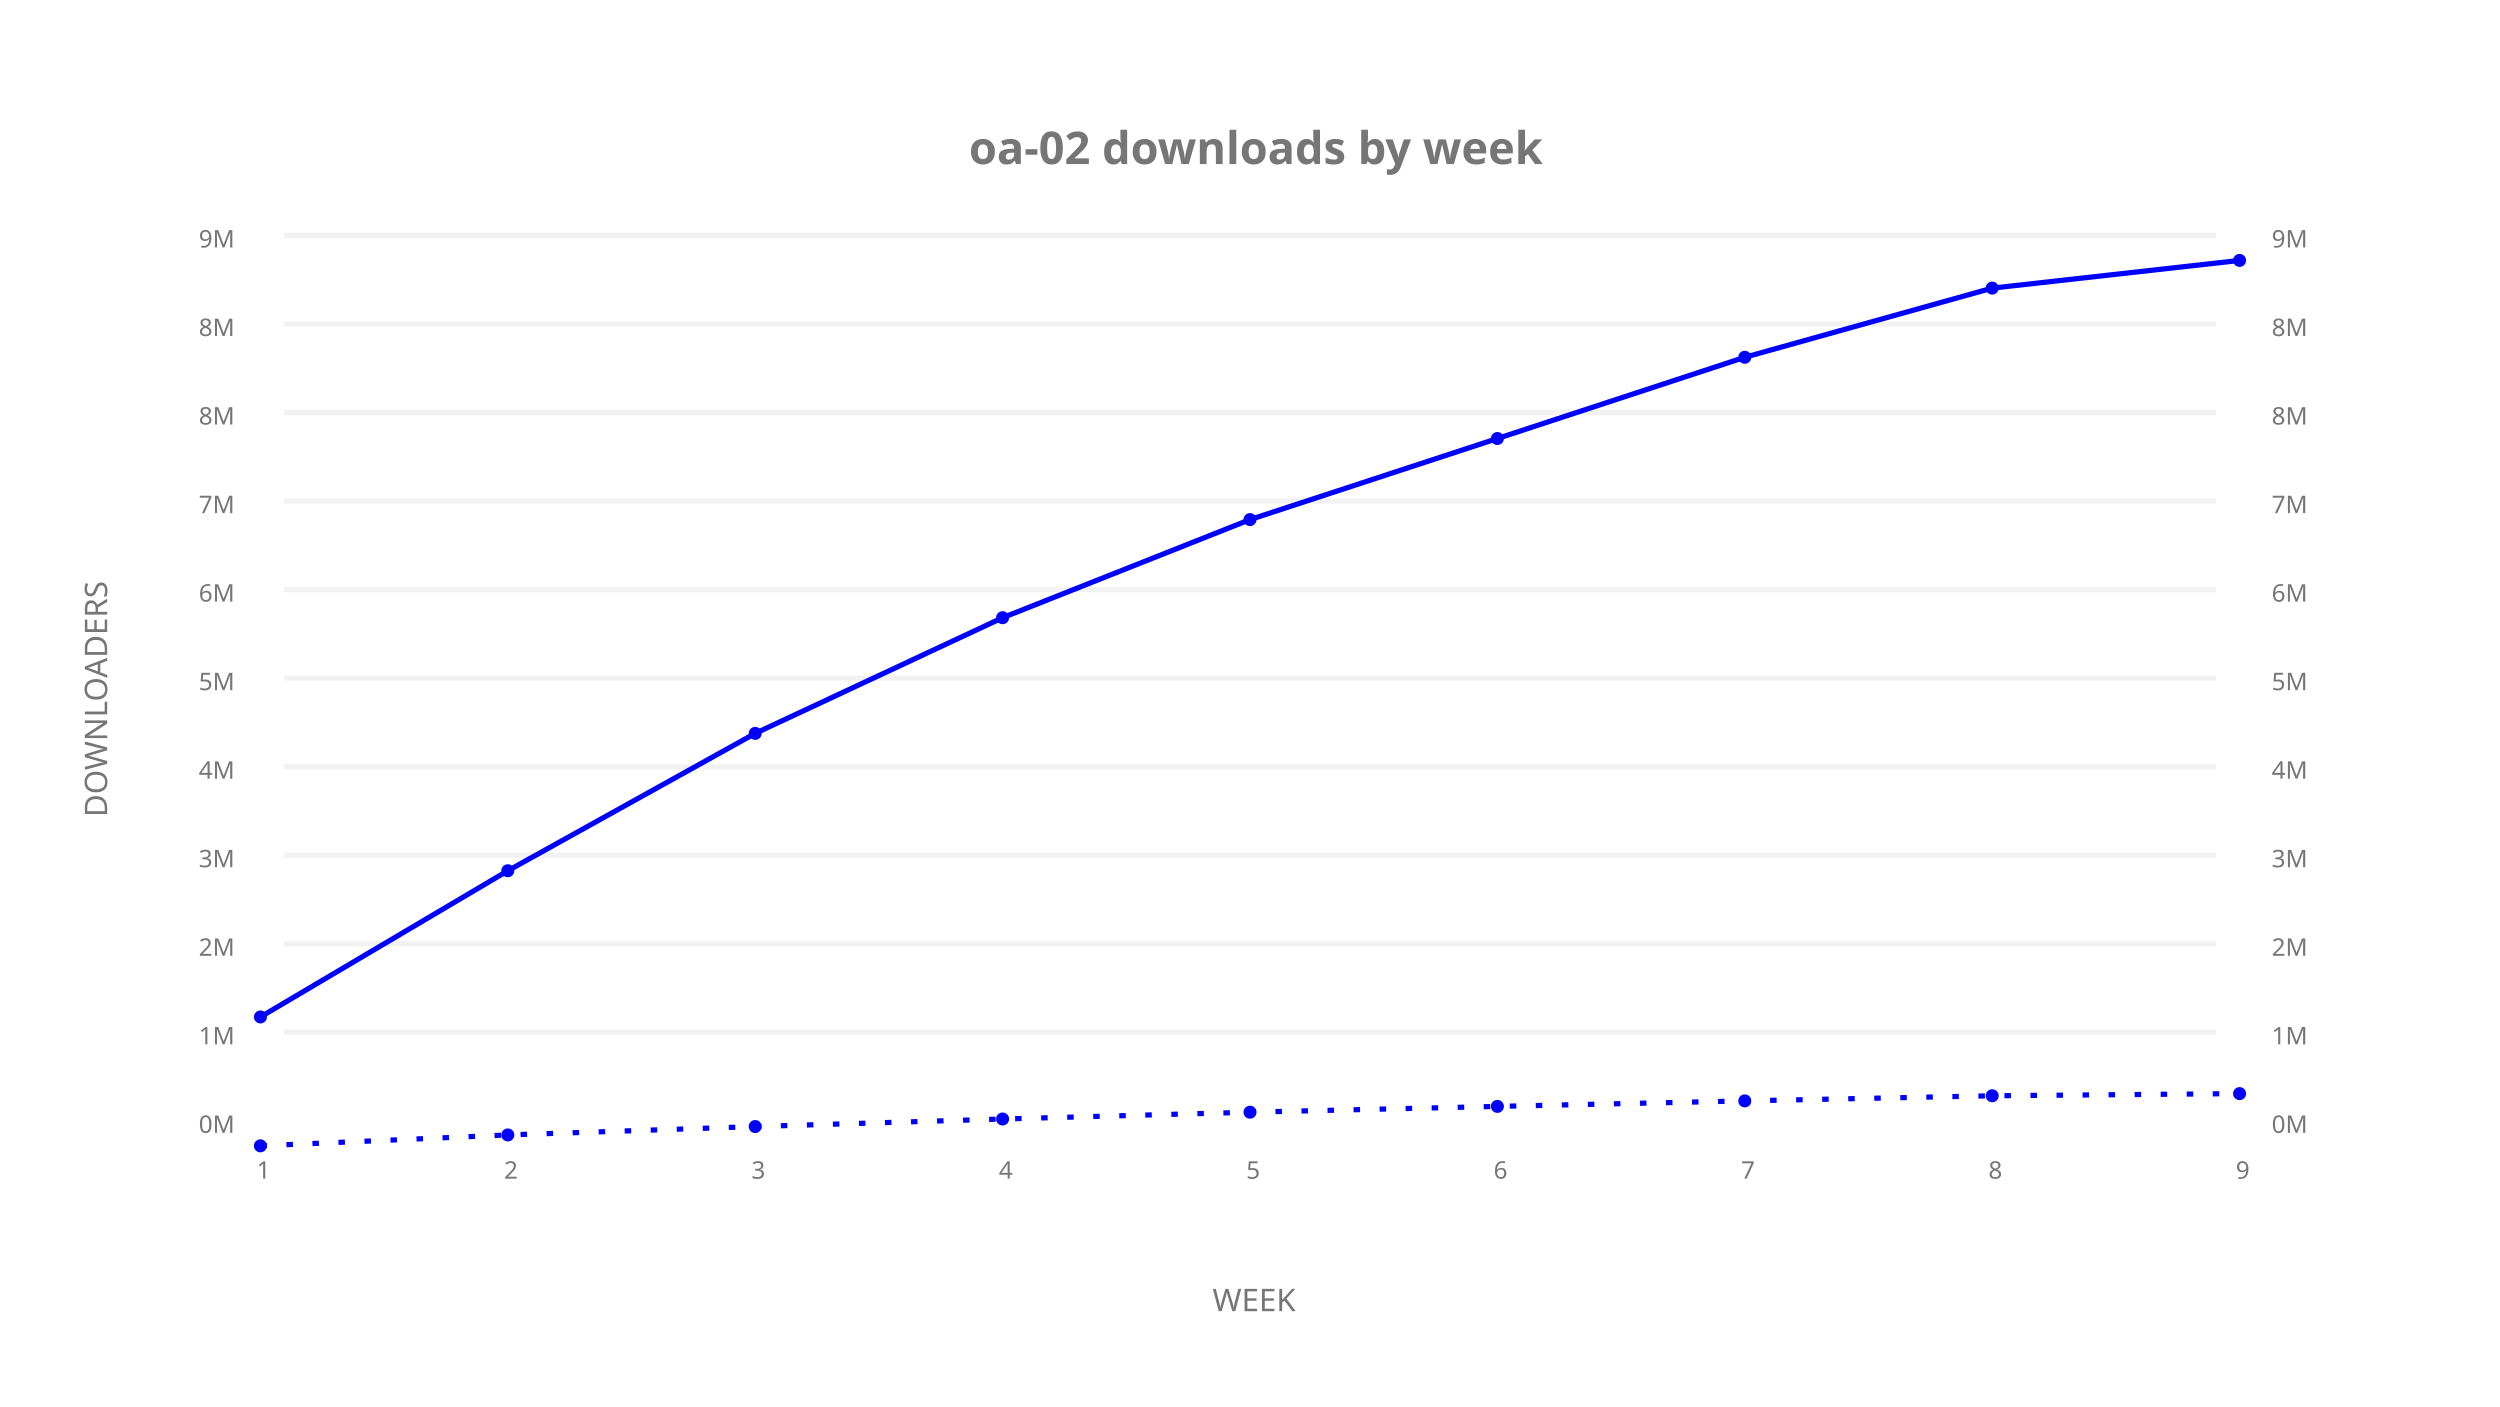
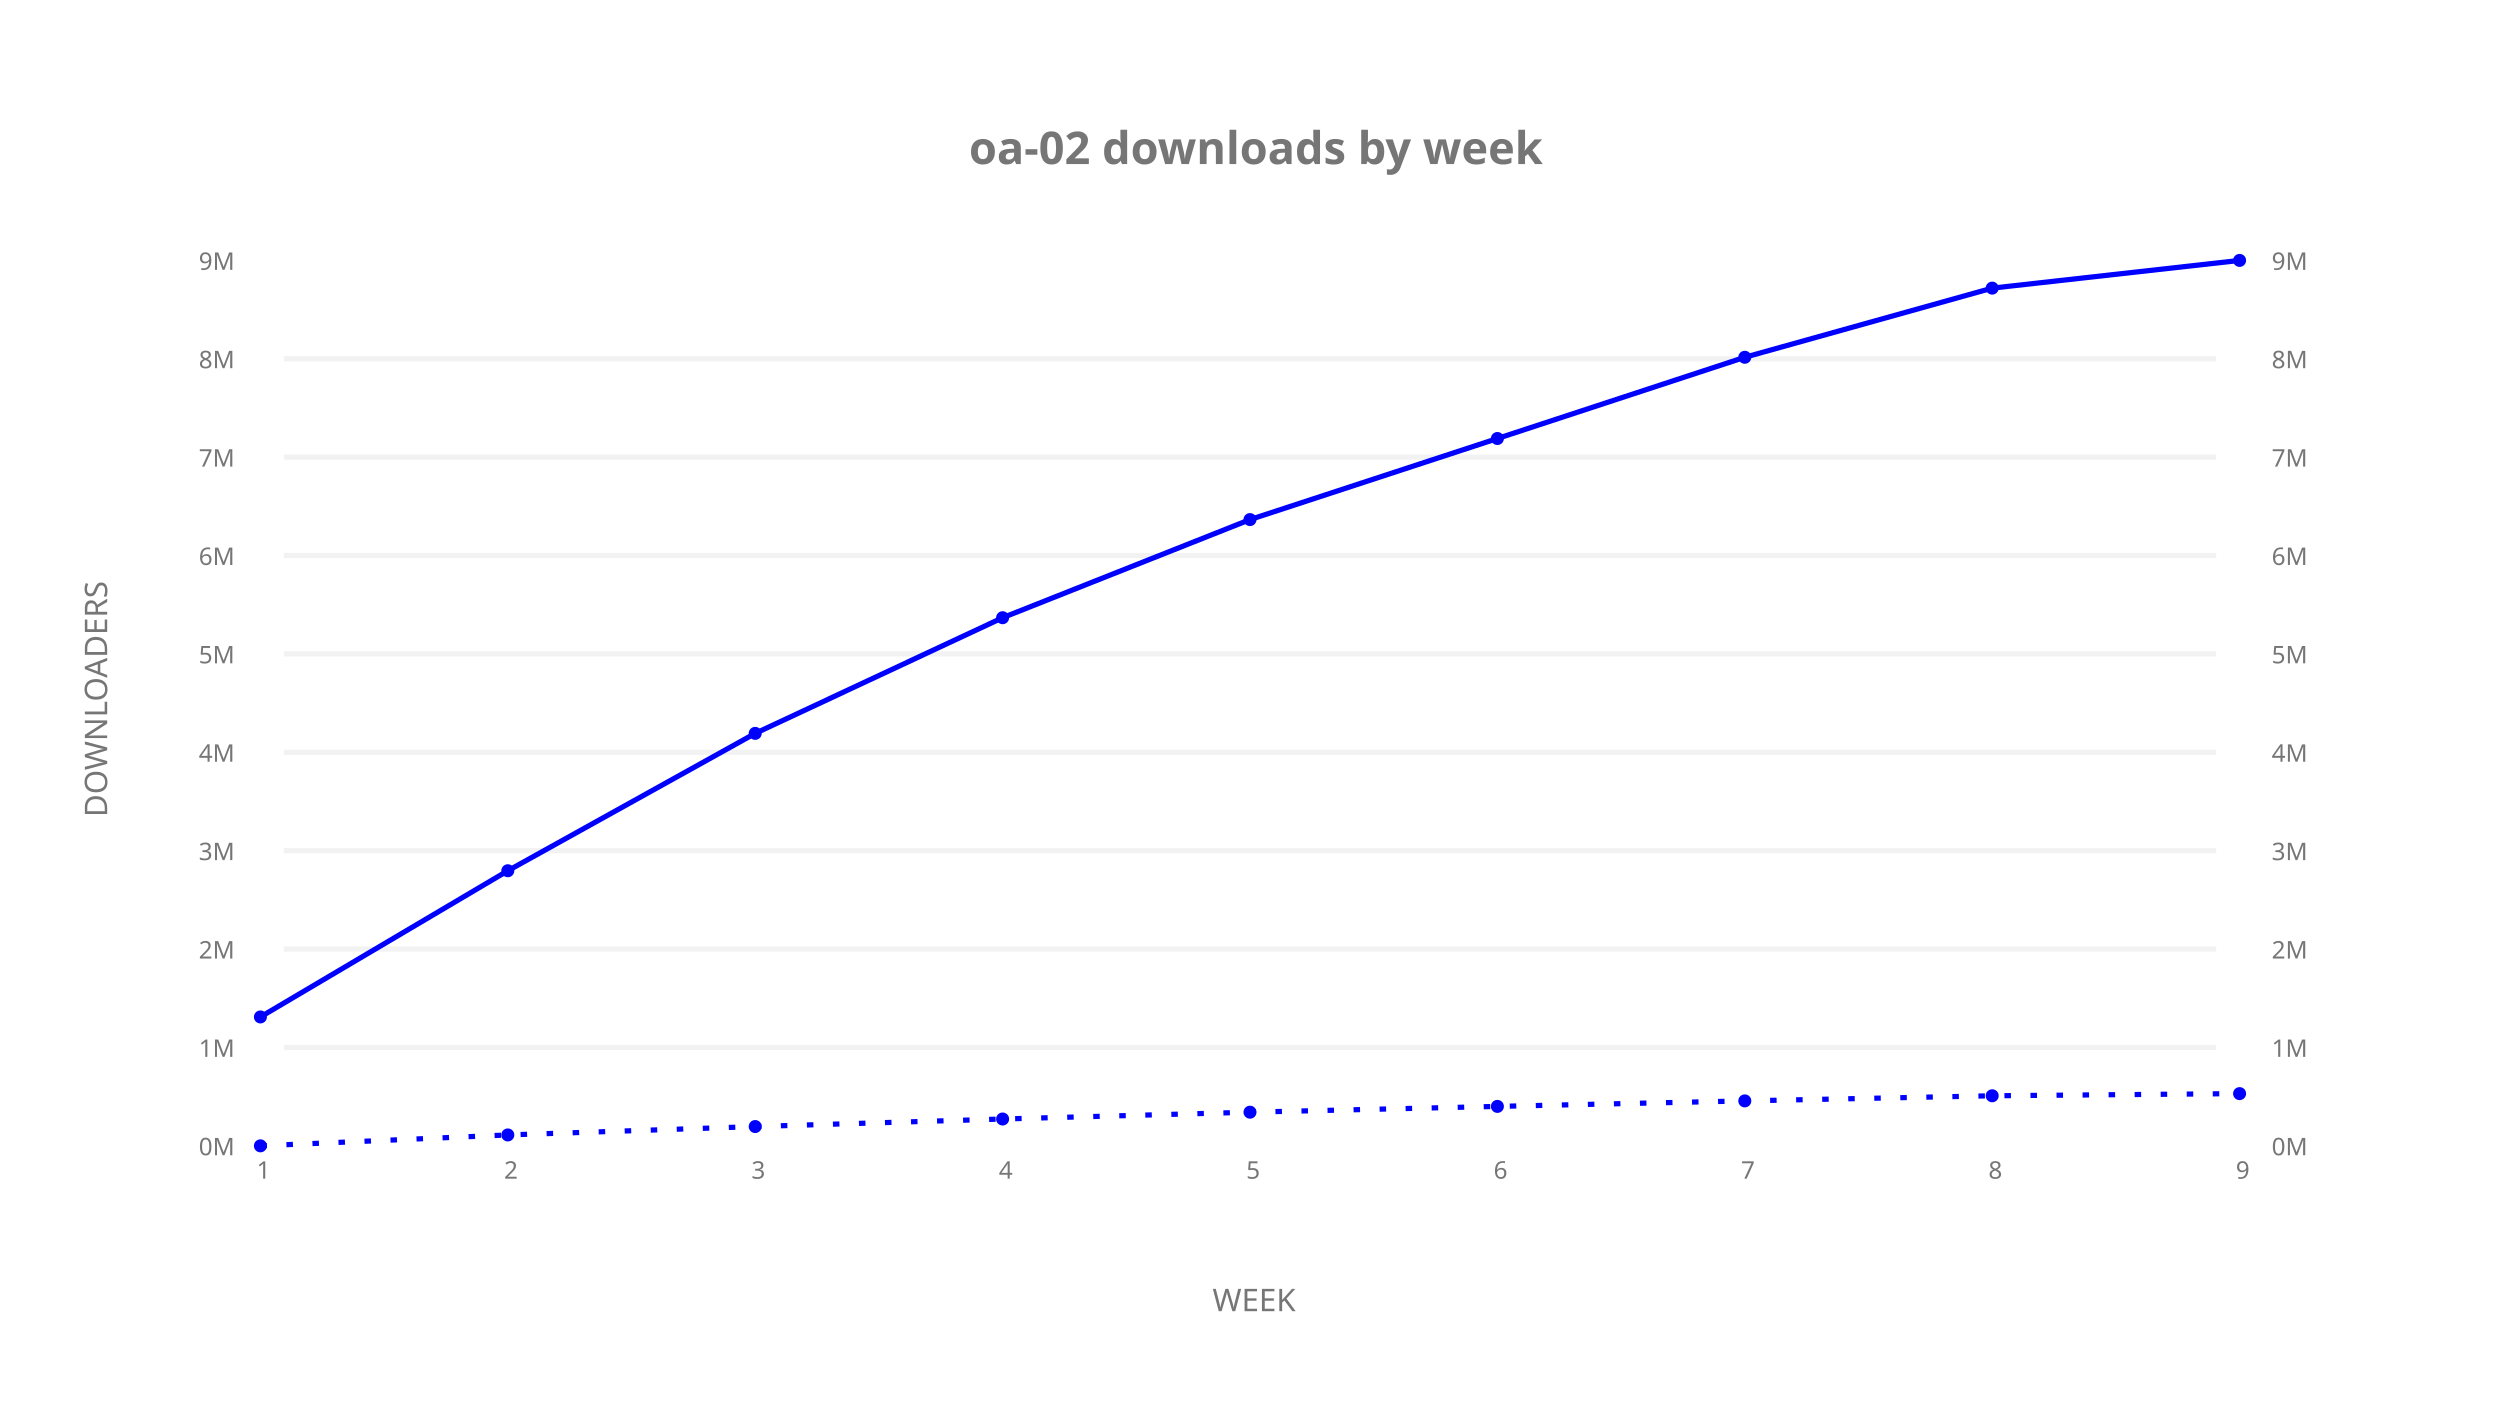
<svg xmlns="http://www.w3.org/2000/svg" xml:space="preserve" id="oa-02-downloads-by-week-oa-02-week" x="0px" y="0px" width="1920px" height="1080px" viewBox="0 0 1920 1080" enable-background="new 0 0 1920 1080" role="img">
  <g id="annotations">
    <text x="960" y="126" font-family="Atkinson Hyperlegible" font-size="26pt" text-anchor="middle" text-align="center" font-weight="600" font-style="normal" style="fill:rgb(118,118,118); fill-opacity:1; stroke:rgb(118,118,118); stroke-opacity:0; stroke-width:0.5"> oa-02 downloads by week</text>
    <g id="axes-lines">
      <text x="960" y="1007" font-family="Atkinson Hyperlegible" font-size="18pt" text-anchor="middle" text-align="center" font-weight="500" font-style="normal" style="fill:rgb(118,118,118); fill-opacity:1; stroke:rgb(118,118,118); stroke-opacity:0; stroke-width:0.5"> WEEK</text>
      <text x="73" y="540" font-family="Atkinson Hyperlegible" font-size="18pt" text-anchor="middle" text-align="center" dominant-baseline="central" font-weight="500" font-style="normal" style="fill:rgb(118,118,118); fill-opacity:1; stroke:rgb(118,118,118); stroke-opacity:0; stroke-width:0.5" transform="rotate(-90,73,540)"> DOWNLOADERS</text>
    </g>
    <g id="tic-y-label-lines">
-       <line x1="218" y1="792.817" x2="1702" y2="792.817" style="fill:rgb(0,0,255); fill-opacity:0; stroke:rgb(242,242,242); stroke-opacity:1; stroke-width:4" />
-       <line x1="218" y1="724.817" x2="1702" y2="724.817" style="fill:rgb(0,0,255); fill-opacity:0; stroke:rgb(242,242,242); stroke-opacity:1; stroke-width:4" />
-       <line x1="218" y1="656.817" x2="1702" y2="656.817" style="fill:rgb(0,0,255); fill-opacity:0; stroke:rgb(242,242,242); stroke-opacity:1; stroke-width:4" />
-       <line x1="218" y1="588.817" x2="1702" y2="588.817" style="fill:rgb(0,0,255); fill-opacity:0; stroke:rgb(242,242,242); stroke-opacity:1; stroke-width:4" />
-       <line x1="218" y1="520.817" x2="1702" y2="520.817" style="fill:rgb(0,0,255); fill-opacity:0; stroke:rgb(242,242,242); stroke-opacity:1; stroke-width:4" />
-       <line x1="218" y1="452.817" x2="1702" y2="452.817" style="fill:rgb(0,0,255); fill-opacity:0; stroke:rgb(242,242,242); stroke-opacity:1; stroke-width:4" />
-       <line x1="218" y1="384.817" x2="1702" y2="384.817" style="fill:rgb(0,0,255); fill-opacity:0; stroke:rgb(242,242,242); stroke-opacity:1; stroke-width:4" />
-       <line x1="218" y1="316.817" x2="1702" y2="316.817" style="fill:rgb(0,0,255); fill-opacity:0; stroke:rgb(242,242,242); stroke-opacity:1; stroke-width:4" />
-       <line x1="218" y1="248.817" x2="1702" y2="248.817" style="fill:rgb(0,0,255); fill-opacity:0; stroke:rgb(242,242,242); stroke-opacity:1; stroke-width:4" />
-       <line x1="218" y1="180.817" x2="1702" y2="180.817" style="fill:rgb(0,0,255); fill-opacity:0; stroke:rgb(242,242,242); stroke-opacity:1; stroke-width:4" />
+       <line x1="218" y1="804.444" x2="1702" y2="804.444" style="fill:rgb(0,0,255); fill-opacity:0; stroke:rgb(242,242,242); stroke-opacity:1; stroke-width:4" />
+       <line x1="218" y1="728.889" x2="1702" y2="728.889" style="fill:rgb(0,0,255); fill-opacity:0; stroke:rgb(242,242,242); stroke-opacity:1; stroke-width:4" />
+       <line x1="218" y1="653.333" x2="1702" y2="653.333" style="fill:rgb(0,0,255); fill-opacity:0; stroke:rgb(242,242,242); stroke-opacity:1; stroke-width:4" />
+       <line x1="218" y1="577.778" x2="1702" y2="577.778" style="fill:rgb(0,0,255); fill-opacity:0; stroke:rgb(242,242,242); stroke-opacity:1; stroke-width:4" />
+       <line x1="218" y1="502.222" x2="1702" y2="502.222" style="fill:rgb(0,0,255); fill-opacity:0; stroke:rgb(242,242,242); stroke-opacity:1; stroke-width:4" />
+       <line x1="218" y1="426.667" x2="1702" y2="426.667" style="fill:rgb(0,0,255); fill-opacity:0; stroke:rgb(242,242,242); stroke-opacity:1; stroke-width:4" />
+       <line x1="218" y1="351.111" x2="1702" y2="351.111" style="fill:rgb(0,0,255); fill-opacity:0; stroke:rgb(242,242,242); stroke-opacity:1; stroke-width:4" />
+       <line x1="218" y1="275.556" x2="1702" y2="275.556" style="fill:rgb(0,0,255); fill-opacity:0; stroke:rgb(242,242,242); stroke-opacity:1; stroke-width:4" />
    </g>
    <g id="tic-x-labels">
      <text x="200" y="898" font-family="Atkinson Hyperlegible" font-size="14pt" text-anchor="middle" text-align="center" dominant-baseline="central" font-weight="400" font-style="normal" style="fill:rgb(118,118,118); fill-opacity:1; stroke:rgb(118,118,118); stroke-opacity:0; stroke-width:0.5"> 1</text>
      <text x="390" y="898" font-family="Atkinson Hyperlegible" font-size="14pt" text-anchor="middle" text-align="center" dominant-baseline="central" font-weight="400" font-style="normal" style="fill:rgb(118,118,118); fill-opacity:1; stroke:rgb(118,118,118); stroke-opacity:0; stroke-width:0.5"> 2</text>
      <text x="580" y="898" font-family="Atkinson Hyperlegible" font-size="14pt" text-anchor="middle" text-align="center" dominant-baseline="central" font-weight="400" font-style="normal" style="fill:rgb(118,118,118); fill-opacity:1; stroke:rgb(118,118,118); stroke-opacity:0; stroke-width:0.5"> 3</text>
      <text x="770" y="898" font-family="Atkinson Hyperlegible" font-size="14pt" text-anchor="middle" text-align="center" dominant-baseline="central" font-weight="400" font-style="normal" style="fill:rgb(118,118,118); fill-opacity:1; stroke:rgb(118,118,118); stroke-opacity:0; stroke-width:0.5"> 4</text>
      <text x="960" y="898" font-family="Atkinson Hyperlegible" font-size="14pt" text-anchor="middle" text-align="center" dominant-baseline="central" font-weight="400" font-style="normal" style="fill:rgb(118,118,118); fill-opacity:1; stroke:rgb(118,118,118); stroke-opacity:0; stroke-width:0.5"> 5</text>
      <text x="1150" y="898" font-family="Atkinson Hyperlegible" font-size="14pt" text-anchor="middle" text-align="center" dominant-baseline="central" font-weight="400" font-style="normal" style="fill:rgb(118,118,118); fill-opacity:1; stroke:rgb(118,118,118); stroke-opacity:0; stroke-width:0.5"> 6</text>
      <text x="1340" y="898" font-family="Atkinson Hyperlegible" font-size="14pt" text-anchor="middle" text-align="center" dominant-baseline="central" font-weight="400" font-style="normal" style="fill:rgb(118,118,118); fill-opacity:1; stroke:rgb(118,118,118); stroke-opacity:0; stroke-width:0.5"> 7</text>
      <text x="1530" y="898" font-family="Atkinson Hyperlegible" font-size="14pt" text-anchor="middle" text-align="center" dominant-baseline="central" font-weight="400" font-style="normal" style="fill:rgb(118,118,118); fill-opacity:1; stroke:rgb(118,118,118); stroke-opacity:0; stroke-width:0.5"> 8</text>
      <text x="1720" y="898" font-family="Atkinson Hyperlegible" font-size="14pt" text-anchor="middle" text-align="center" dominant-baseline="central" font-weight="400" font-style="normal" style="fill:rgb(118,118,118); fill-opacity:1; stroke:rgb(118,118,118); stroke-opacity:0; stroke-width:0.5"> 9</text>
    </g>
    <g id="tic-y-labels">
-       <text x="164" y="862.817" font-family="Atkinson Hyperlegible" font-size="14pt" text-anchor="middle" text-align="center" dominant-baseline="central" font-weight="400" font-style="normal" style="fill:rgb(118,118,118); fill-opacity:1; stroke:rgb(118,118,118); stroke-opacity:0; stroke-width:0.5"> 0M</text>
-       <text x="1756" y="862.817" font-family="Atkinson Hyperlegible" font-size="14pt" text-anchor="middle" text-align="center" dominant-baseline="central" font-weight="400" font-style="normal" style="fill:rgb(118,118,118); fill-opacity:1; stroke:rgb(118,118,118); stroke-opacity:0; stroke-width:0.5"> 0M</text>
-       <text x="164" y="794.817" font-family="Atkinson Hyperlegible" font-size="14pt" text-anchor="middle" text-align="center" dominant-baseline="central" font-weight="400" font-style="normal" style="fill:rgb(118,118,118); fill-opacity:1; stroke:rgb(118,118,118); stroke-opacity:0; stroke-width:0.5"> 1M</text>
-       <text x="1756" y="794.817" font-family="Atkinson Hyperlegible" font-size="14pt" text-anchor="middle" text-align="center" dominant-baseline="central" font-weight="400" font-style="normal" style="fill:rgb(118,118,118); fill-opacity:1; stroke:rgb(118,118,118); stroke-opacity:0; stroke-width:0.5"> 1M</text>
-       <text x="164" y="726.817" font-family="Atkinson Hyperlegible" font-size="14pt" text-anchor="middle" text-align="center" dominant-baseline="central" font-weight="400" font-style="normal" style="fill:rgb(118,118,118); fill-opacity:1; stroke:rgb(118,118,118); stroke-opacity:0; stroke-width:0.5"> 2M</text>
-       <text x="1756" y="726.817" font-family="Atkinson Hyperlegible" font-size="14pt" text-anchor="middle" text-align="center" dominant-baseline="central" font-weight="400" font-style="normal" style="fill:rgb(118,118,118); fill-opacity:1; stroke:rgb(118,118,118); stroke-opacity:0; stroke-width:0.5"> 2M</text>
-       <text x="164" y="658.817" font-family="Atkinson Hyperlegible" font-size="14pt" text-anchor="middle" text-align="center" dominant-baseline="central" font-weight="400" font-style="normal" style="fill:rgb(118,118,118); fill-opacity:1; stroke:rgb(118,118,118); stroke-opacity:0; stroke-width:0.5"> 3M</text>
-       <text x="1756" y="658.817" font-family="Atkinson Hyperlegible" font-size="14pt" text-anchor="middle" text-align="center" dominant-baseline="central" font-weight="400" font-style="normal" style="fill:rgb(118,118,118); fill-opacity:1; stroke:rgb(118,118,118); stroke-opacity:0; stroke-width:0.5"> 3M</text>
-       <text x="164" y="590.817" font-family="Atkinson Hyperlegible" font-size="14pt" text-anchor="middle" text-align="center" dominant-baseline="central" font-weight="400" font-style="normal" style="fill:rgb(118,118,118); fill-opacity:1; stroke:rgb(118,118,118); stroke-opacity:0; stroke-width:0.5"> 4M</text>
-       <text x="1756" y="590.817" font-family="Atkinson Hyperlegible" font-size="14pt" text-anchor="middle" text-align="center" dominant-baseline="central" font-weight="400" font-style="normal" style="fill:rgb(118,118,118); fill-opacity:1; stroke:rgb(118,118,118); stroke-opacity:0; stroke-width:0.5"> 4M</text>
-       <text x="164" y="522.817" font-family="Atkinson Hyperlegible" font-size="14pt" text-anchor="middle" text-align="center" dominant-baseline="central" font-weight="400" font-style="normal" style="fill:rgb(118,118,118); fill-opacity:1; stroke:rgb(118,118,118); stroke-opacity:0; stroke-width:0.5"> 5M</text>
-       <text x="1756" y="522.817" font-family="Atkinson Hyperlegible" font-size="14pt" text-anchor="middle" text-align="center" dominant-baseline="central" font-weight="400" font-style="normal" style="fill:rgb(118,118,118); fill-opacity:1; stroke:rgb(118,118,118); stroke-opacity:0; stroke-width:0.5"> 5M</text>
-       <text x="164" y="454.817" font-family="Atkinson Hyperlegible" font-size="14pt" text-anchor="middle" text-align="center" dominant-baseline="central" font-weight="400" font-style="normal" style="fill:rgb(118,118,118); fill-opacity:1; stroke:rgb(118,118,118); stroke-opacity:0; stroke-width:0.5"> 6M</text>
-       <text x="1756" y="454.817" font-family="Atkinson Hyperlegible" font-size="14pt" text-anchor="middle" text-align="center" dominant-baseline="central" font-weight="400" font-style="normal" style="fill:rgb(118,118,118); fill-opacity:1; stroke:rgb(118,118,118); stroke-opacity:0; stroke-width:0.5"> 6M</text>
-       <text x="164" y="386.817" font-family="Atkinson Hyperlegible" font-size="14pt" text-anchor="middle" text-align="center" dominant-baseline="central" font-weight="400" font-style="normal" style="fill:rgb(118,118,118); fill-opacity:1; stroke:rgb(118,118,118); stroke-opacity:0; stroke-width:0.5"> 7M</text>
-       <text x="1756" y="386.817" font-family="Atkinson Hyperlegible" font-size="14pt" text-anchor="middle" text-align="center" dominant-baseline="central" font-weight="400" font-style="normal" style="fill:rgb(118,118,118); fill-opacity:1; stroke:rgb(118,118,118); stroke-opacity:0; stroke-width:0.5"> 7M</text>
-       <text x="164" y="318.817" font-family="Atkinson Hyperlegible" font-size="14pt" text-anchor="middle" text-align="center" dominant-baseline="central" font-weight="400" font-style="normal" style="fill:rgb(118,118,118); fill-opacity:1; stroke:rgb(118,118,118); stroke-opacity:0; stroke-width:0.5"> 8M</text>
-       <text x="1756" y="318.817" font-family="Atkinson Hyperlegible" font-size="14pt" text-anchor="middle" text-align="center" dominant-baseline="central" font-weight="400" font-style="normal" style="fill:rgb(118,118,118); fill-opacity:1; stroke:rgb(118,118,118); stroke-opacity:0; stroke-width:0.5"> 8M</text>
-       <text x="164" y="250.817" font-family="Atkinson Hyperlegible" font-size="14pt" text-anchor="middle" text-align="center" dominant-baseline="central" font-weight="400" font-style="normal" style="fill:rgb(118,118,118); fill-opacity:1; stroke:rgb(118,118,118); stroke-opacity:0; stroke-width:0.5"> 8M</text>
-       <text x="1756" y="250.817" font-family="Atkinson Hyperlegible" font-size="14pt" text-anchor="middle" text-align="center" dominant-baseline="central" font-weight="400" font-style="normal" style="fill:rgb(118,118,118); fill-opacity:1; stroke:rgb(118,118,118); stroke-opacity:0; stroke-width:0.5"> 8M</text>
-       <text x="164" y="182.817" font-family="Atkinson Hyperlegible" font-size="14pt" text-anchor="middle" text-align="center" dominant-baseline="central" font-weight="400" font-style="normal" style="fill:rgb(118,118,118); fill-opacity:1; stroke:rgb(118,118,118); stroke-opacity:0; stroke-width:0.5"> 9M</text>
-       <text x="1756" y="182.817" font-family="Atkinson Hyperlegible" font-size="14pt" text-anchor="middle" text-align="center" dominant-baseline="central" font-weight="400" font-style="normal" style="fill:rgb(118,118,118); fill-opacity:1; stroke:rgb(118,118,118); stroke-opacity:0; stroke-width:0.5"> 9M</text>
+       <text x="164" y="880" font-family="Atkinson Hyperlegible" font-size="14pt" text-anchor="middle" text-align="center" dominant-baseline="central" font-weight="400" font-style="normal" style="fill:rgb(118,118,118); fill-opacity:1; stroke:rgb(118,118,118); stroke-opacity:0; stroke-width:0.5"> 0M</text>
+       <text x="1756" y="880" font-family="Atkinson Hyperlegible" font-size="14pt" text-anchor="middle" text-align="center" dominant-baseline="central" font-weight="400" font-style="normal" style="fill:rgb(118,118,118); fill-opacity:1; stroke:rgb(118,118,118); stroke-opacity:0; stroke-width:0.5"> 0M</text>
+       <text x="164" y="804.444" font-family="Atkinson Hyperlegible" font-size="14pt" text-anchor="middle" text-align="center" dominant-baseline="central" font-weight="400" font-style="normal" style="fill:rgb(118,118,118); fill-opacity:1; stroke:rgb(118,118,118); stroke-opacity:0; stroke-width:0.5"> 1M</text>
+       <text x="1756" y="804.444" font-family="Atkinson Hyperlegible" font-size="14pt" text-anchor="middle" text-align="center" dominant-baseline="central" font-weight="400" font-style="normal" style="fill:rgb(118,118,118); fill-opacity:1; stroke:rgb(118,118,118); stroke-opacity:0; stroke-width:0.5"> 1M</text>
+       <text x="164" y="728.889" font-family="Atkinson Hyperlegible" font-size="14pt" text-anchor="middle" text-align="center" dominant-baseline="central" font-weight="400" font-style="normal" style="fill:rgb(118,118,118); fill-opacity:1; stroke:rgb(118,118,118); stroke-opacity:0; stroke-width:0.5"> 2M</text>
+       <text x="1756" y="728.889" font-family="Atkinson Hyperlegible" font-size="14pt" text-anchor="middle" text-align="center" dominant-baseline="central" font-weight="400" font-style="normal" style="fill:rgb(118,118,118); fill-opacity:1; stroke:rgb(118,118,118); stroke-opacity:0; stroke-width:0.5"> 2M</text>
+       <text x="164" y="653.333" font-family="Atkinson Hyperlegible" font-size="14pt" text-anchor="middle" text-align="center" dominant-baseline="central" font-weight="400" font-style="normal" style="fill:rgb(118,118,118); fill-opacity:1; stroke:rgb(118,118,118); stroke-opacity:0; stroke-width:0.5"> 3M</text>
+       <text x="1756" y="653.333" font-family="Atkinson Hyperlegible" font-size="14pt" text-anchor="middle" text-align="center" dominant-baseline="central" font-weight="400" font-style="normal" style="fill:rgb(118,118,118); fill-opacity:1; stroke:rgb(118,118,118); stroke-opacity:0; stroke-width:0.5"> 3M</text>
+       <text x="164" y="577.778" font-family="Atkinson Hyperlegible" font-size="14pt" text-anchor="middle" text-align="center" dominant-baseline="central" font-weight="400" font-style="normal" style="fill:rgb(118,118,118); fill-opacity:1; stroke:rgb(118,118,118); stroke-opacity:0; stroke-width:0.5"> 4M</text>
+       <text x="1756" y="577.778" font-family="Atkinson Hyperlegible" font-size="14pt" text-anchor="middle" text-align="center" dominant-baseline="central" font-weight="400" font-style="normal" style="fill:rgb(118,118,118); fill-opacity:1; stroke:rgb(118,118,118); stroke-opacity:0; stroke-width:0.5"> 4M</text>
+       <text x="164" y="502.222" font-family="Atkinson Hyperlegible" font-size="14pt" text-anchor="middle" text-align="center" dominant-baseline="central" font-weight="400" font-style="normal" style="fill:rgb(118,118,118); fill-opacity:1; stroke:rgb(118,118,118); stroke-opacity:0; stroke-width:0.5"> 5M</text>
+       <text x="1756" y="502.222" font-family="Atkinson Hyperlegible" font-size="14pt" text-anchor="middle" text-align="center" dominant-baseline="central" font-weight="400" font-style="normal" style="fill:rgb(118,118,118); fill-opacity:1; stroke:rgb(118,118,118); stroke-opacity:0; stroke-width:0.5"> 5M</text>
+       <text x="164" y="426.667" font-family="Atkinson Hyperlegible" font-size="14pt" text-anchor="middle" text-align="center" dominant-baseline="central" font-weight="400" font-style="normal" style="fill:rgb(118,118,118); fill-opacity:1; stroke:rgb(118,118,118); stroke-opacity:0; stroke-width:0.5"> 6M</text>
+       <text x="1756" y="426.667" font-family="Atkinson Hyperlegible" font-size="14pt" text-anchor="middle" text-align="center" dominant-baseline="central" font-weight="400" font-style="normal" style="fill:rgb(118,118,118); fill-opacity:1; stroke:rgb(118,118,118); stroke-opacity:0; stroke-width:0.5"> 6M</text>
+       <text x="164" y="351.111" font-family="Atkinson Hyperlegible" font-size="14pt" text-anchor="middle" text-align="center" dominant-baseline="central" font-weight="400" font-style="normal" style="fill:rgb(118,118,118); fill-opacity:1; stroke:rgb(118,118,118); stroke-opacity:0; stroke-width:0.5"> 7M</text>
+       <text x="1756" y="351.111" font-family="Atkinson Hyperlegible" font-size="14pt" text-anchor="middle" text-align="center" dominant-baseline="central" font-weight="400" font-style="normal" style="fill:rgb(118,118,118); fill-opacity:1; stroke:rgb(118,118,118); stroke-opacity:0; stroke-width:0.5"> 7M</text>
+       <text x="164" y="275.556" font-family="Atkinson Hyperlegible" font-size="14pt" text-anchor="middle" text-align="center" dominant-baseline="central" font-weight="400" font-style="normal" style="fill:rgb(118,118,118); fill-opacity:1; stroke:rgb(118,118,118); stroke-opacity:0; stroke-width:0.5"> 8M</text>
+       <text x="1756" y="275.556" font-family="Atkinson Hyperlegible" font-size="14pt" text-anchor="middle" text-align="center" dominant-baseline="central" font-weight="400" font-style="normal" style="fill:rgb(118,118,118); fill-opacity:1; stroke:rgb(118,118,118); stroke-opacity:0; stroke-width:0.5"> 8M</text>
+       <text x="164" y="200" font-family="Atkinson Hyperlegible" font-size="14pt" text-anchor="middle" text-align="center" dominant-baseline="central" font-weight="400" font-style="normal" style="fill:rgb(118,118,118); fill-opacity:1; stroke:rgb(118,118,118); stroke-opacity:0; stroke-width:0.5"> 9M</text>
+       <text x="1756" y="200" font-family="Atkinson Hyperlegible" font-size="14pt" text-anchor="middle" text-align="center" dominant-baseline="central" font-weight="400" font-style="normal" style="fill:rgb(118,118,118); fill-opacity:1; stroke:rgb(118,118,118); stroke-opacity:0; stroke-width:0.5"> 9M</text>
    </g>
  </g>
  <g id="polyline-oa-02 downloads by week">
    <polyline points="200,781.014 390,668.727 580,563.229 770,474.403 960,399.038 1150,336.776 1340,274.388 1530,221.276 1720,200 " style="fill:rgb(0,0,255); fill-opacity:0; stroke:rgb(0,0,255); stroke-opacity:1; stroke-width:4" />
  </g>
  <g id="markers-oa-02 downloads by week">
    <circle cx="200" cy="781.014" r="5" style="fill:rgb(0,0,255); fill-opacity:1; stroke:rgb(0,0,255); stroke-opacity:0; stroke-width:4">
</circle>
    <circle cx="390" cy="668.727" r="5" style="fill:rgb(0,0,255); fill-opacity:1; stroke:rgb(0,0,255); stroke-opacity:0; stroke-width:4">
</circle>
    <circle cx="580" cy="563.229" r="5" style="fill:rgb(0,0,255); fill-opacity:1; stroke:rgb(0,0,255); stroke-opacity:0; stroke-width:4">
</circle>
    <circle cx="770" cy="474.403" r="5" style="fill:rgb(0,0,255); fill-opacity:1; stroke:rgb(0,0,255); stroke-opacity:0; stroke-width:4">
</circle>
    <circle cx="960" cy="399.038" r="5" style="fill:rgb(0,0,255); fill-opacity:1; stroke:rgb(0,0,255); stroke-opacity:0; stroke-width:4">
</circle>
    <circle cx="1150" cy="336.776" r="5" style="fill:rgb(0,0,255); fill-opacity:1; stroke:rgb(0,0,255); stroke-opacity:0; stroke-width:4">
</circle>
    <circle cx="1340" cy="274.388" r="5" style="fill:rgb(0,0,255); fill-opacity:1; stroke:rgb(0,0,255); stroke-opacity:0; stroke-width:4">
</circle>
    <circle cx="1530" cy="221.276" r="5" style="fill:rgb(0,0,255); fill-opacity:1; stroke:rgb(0,0,255); stroke-opacity:0; stroke-width:4">
</circle>
    <circle cx="1720" cy="200" r="5" style="fill:rgb(0,0,255); fill-opacity:1; stroke:rgb(0,0,255); stroke-opacity:0; stroke-width:4">
</circle>
  </g>
  <g id="polyline-oa-02 downloads by week uploaders">
    <polyline points="200,880 390,871.635 580,865.188 770,859.396 960,854.164 1150,849.714 1340,845.49 1530,841.56 1720,839.899 " stroke-dasharray="5 15" style="fill:rgb(0,0,255); fill-opacity:0; stroke:rgb(0,0,255); stroke-opacity:1; stroke-width:4" />
  </g>
  <g id="markers-oa-02 downloads by week uploaders">
    <circle cx="200" cy="880" r="5" style="fill:rgb(0,0,255); fill-opacity:1; stroke:rgb(0,0,255); stroke-opacity:0; stroke-width:4">
</circle>
    <circle cx="390" cy="871.635" r="5" style="fill:rgb(0,0,255); fill-opacity:1; stroke:rgb(0,0,255); stroke-opacity:0; stroke-width:4">
</circle>
    <circle cx="580" cy="865.188" r="5" style="fill:rgb(0,0,255); fill-opacity:1; stroke:rgb(0,0,255); stroke-opacity:0; stroke-width:4">
</circle>
    <circle cx="770" cy="859.396" r="5" style="fill:rgb(0,0,255); fill-opacity:1; stroke:rgb(0,0,255); stroke-opacity:0; stroke-width:4">
</circle>
    <circle cx="960" cy="854.164" r="5" style="fill:rgb(0,0,255); fill-opacity:1; stroke:rgb(0,0,255); stroke-opacity:0; stroke-width:4">
</circle>
    <circle cx="1150" cy="849.714" r="5" style="fill:rgb(0,0,255); fill-opacity:1; stroke:rgb(0,0,255); stroke-opacity:0; stroke-width:4">
</circle>
    <circle cx="1340" cy="845.49" r="5" style="fill:rgb(0,0,255); fill-opacity:1; stroke:rgb(0,0,255); stroke-opacity:0; stroke-width:4">
</circle>
    <circle cx="1530" cy="841.56" r="5" style="fill:rgb(0,0,255); fill-opacity:1; stroke:rgb(0,0,255); stroke-opacity:0; stroke-width:4">
</circle>
    <circle cx="1720" cy="839.899" r="5" style="fill:rgb(0,0,255); fill-opacity:1; stroke:rgb(0,0,255); stroke-opacity:0; stroke-width:4">
</circle>
  </g>
</svg>
